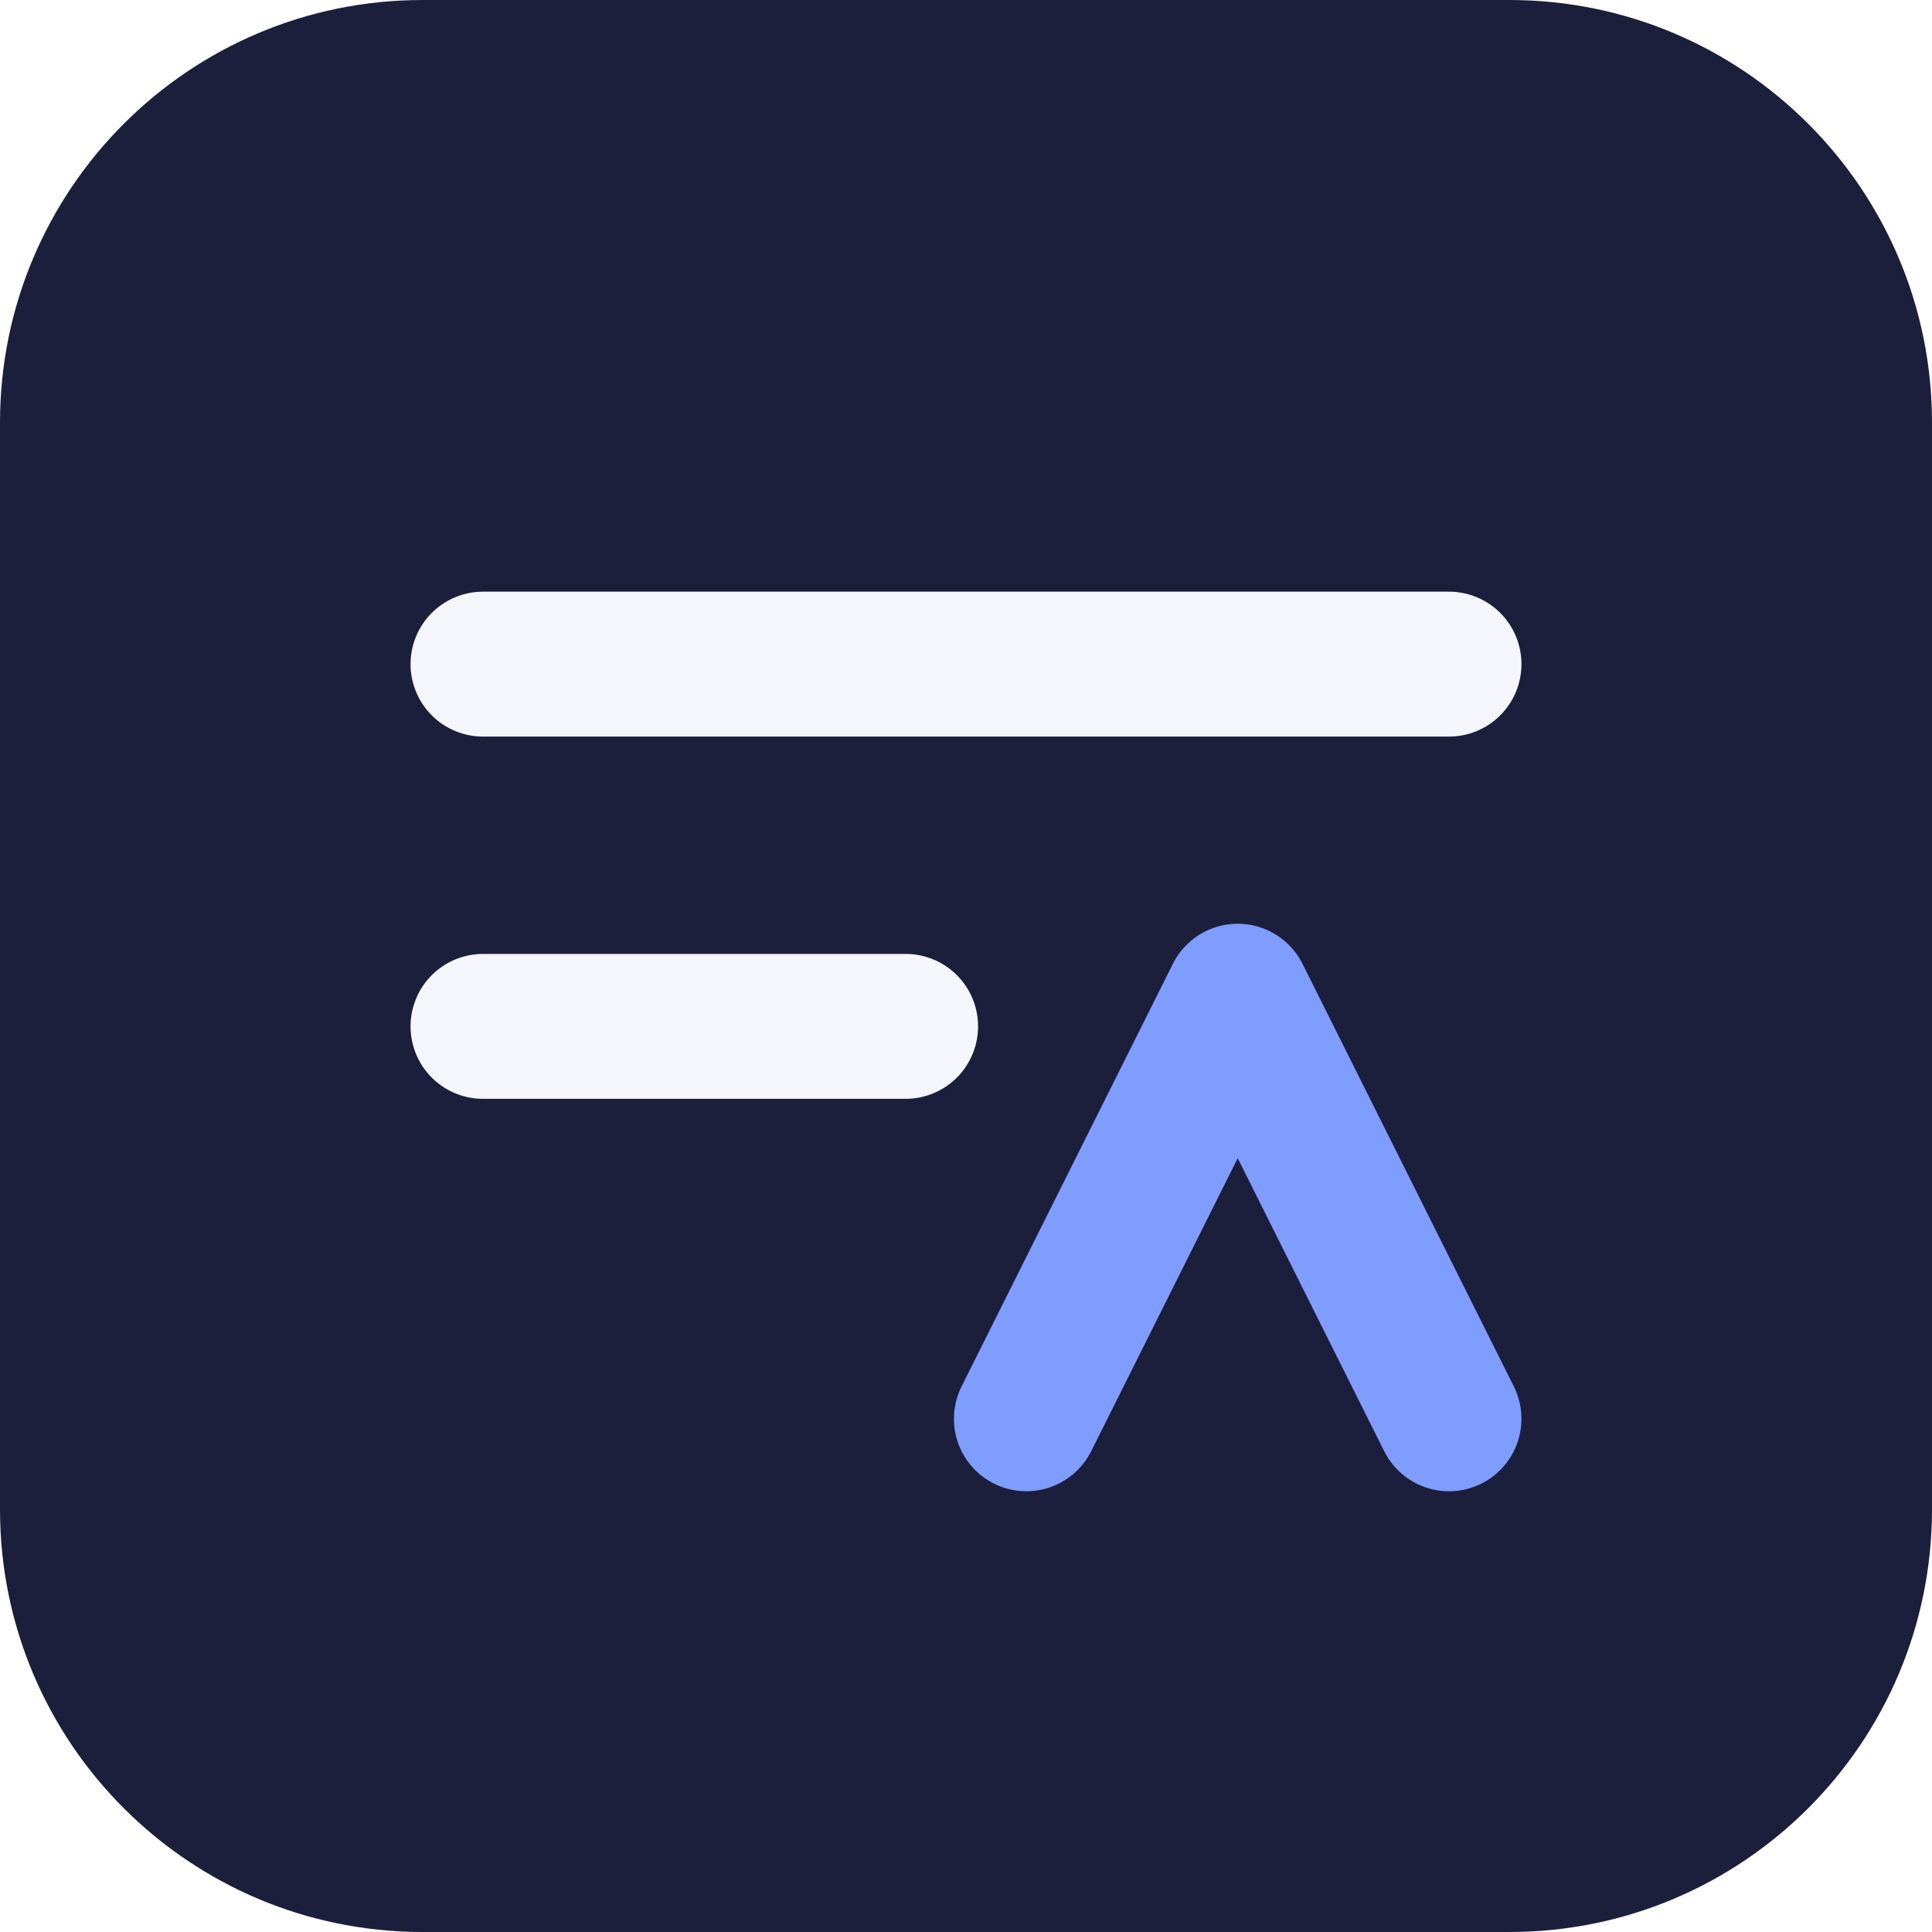
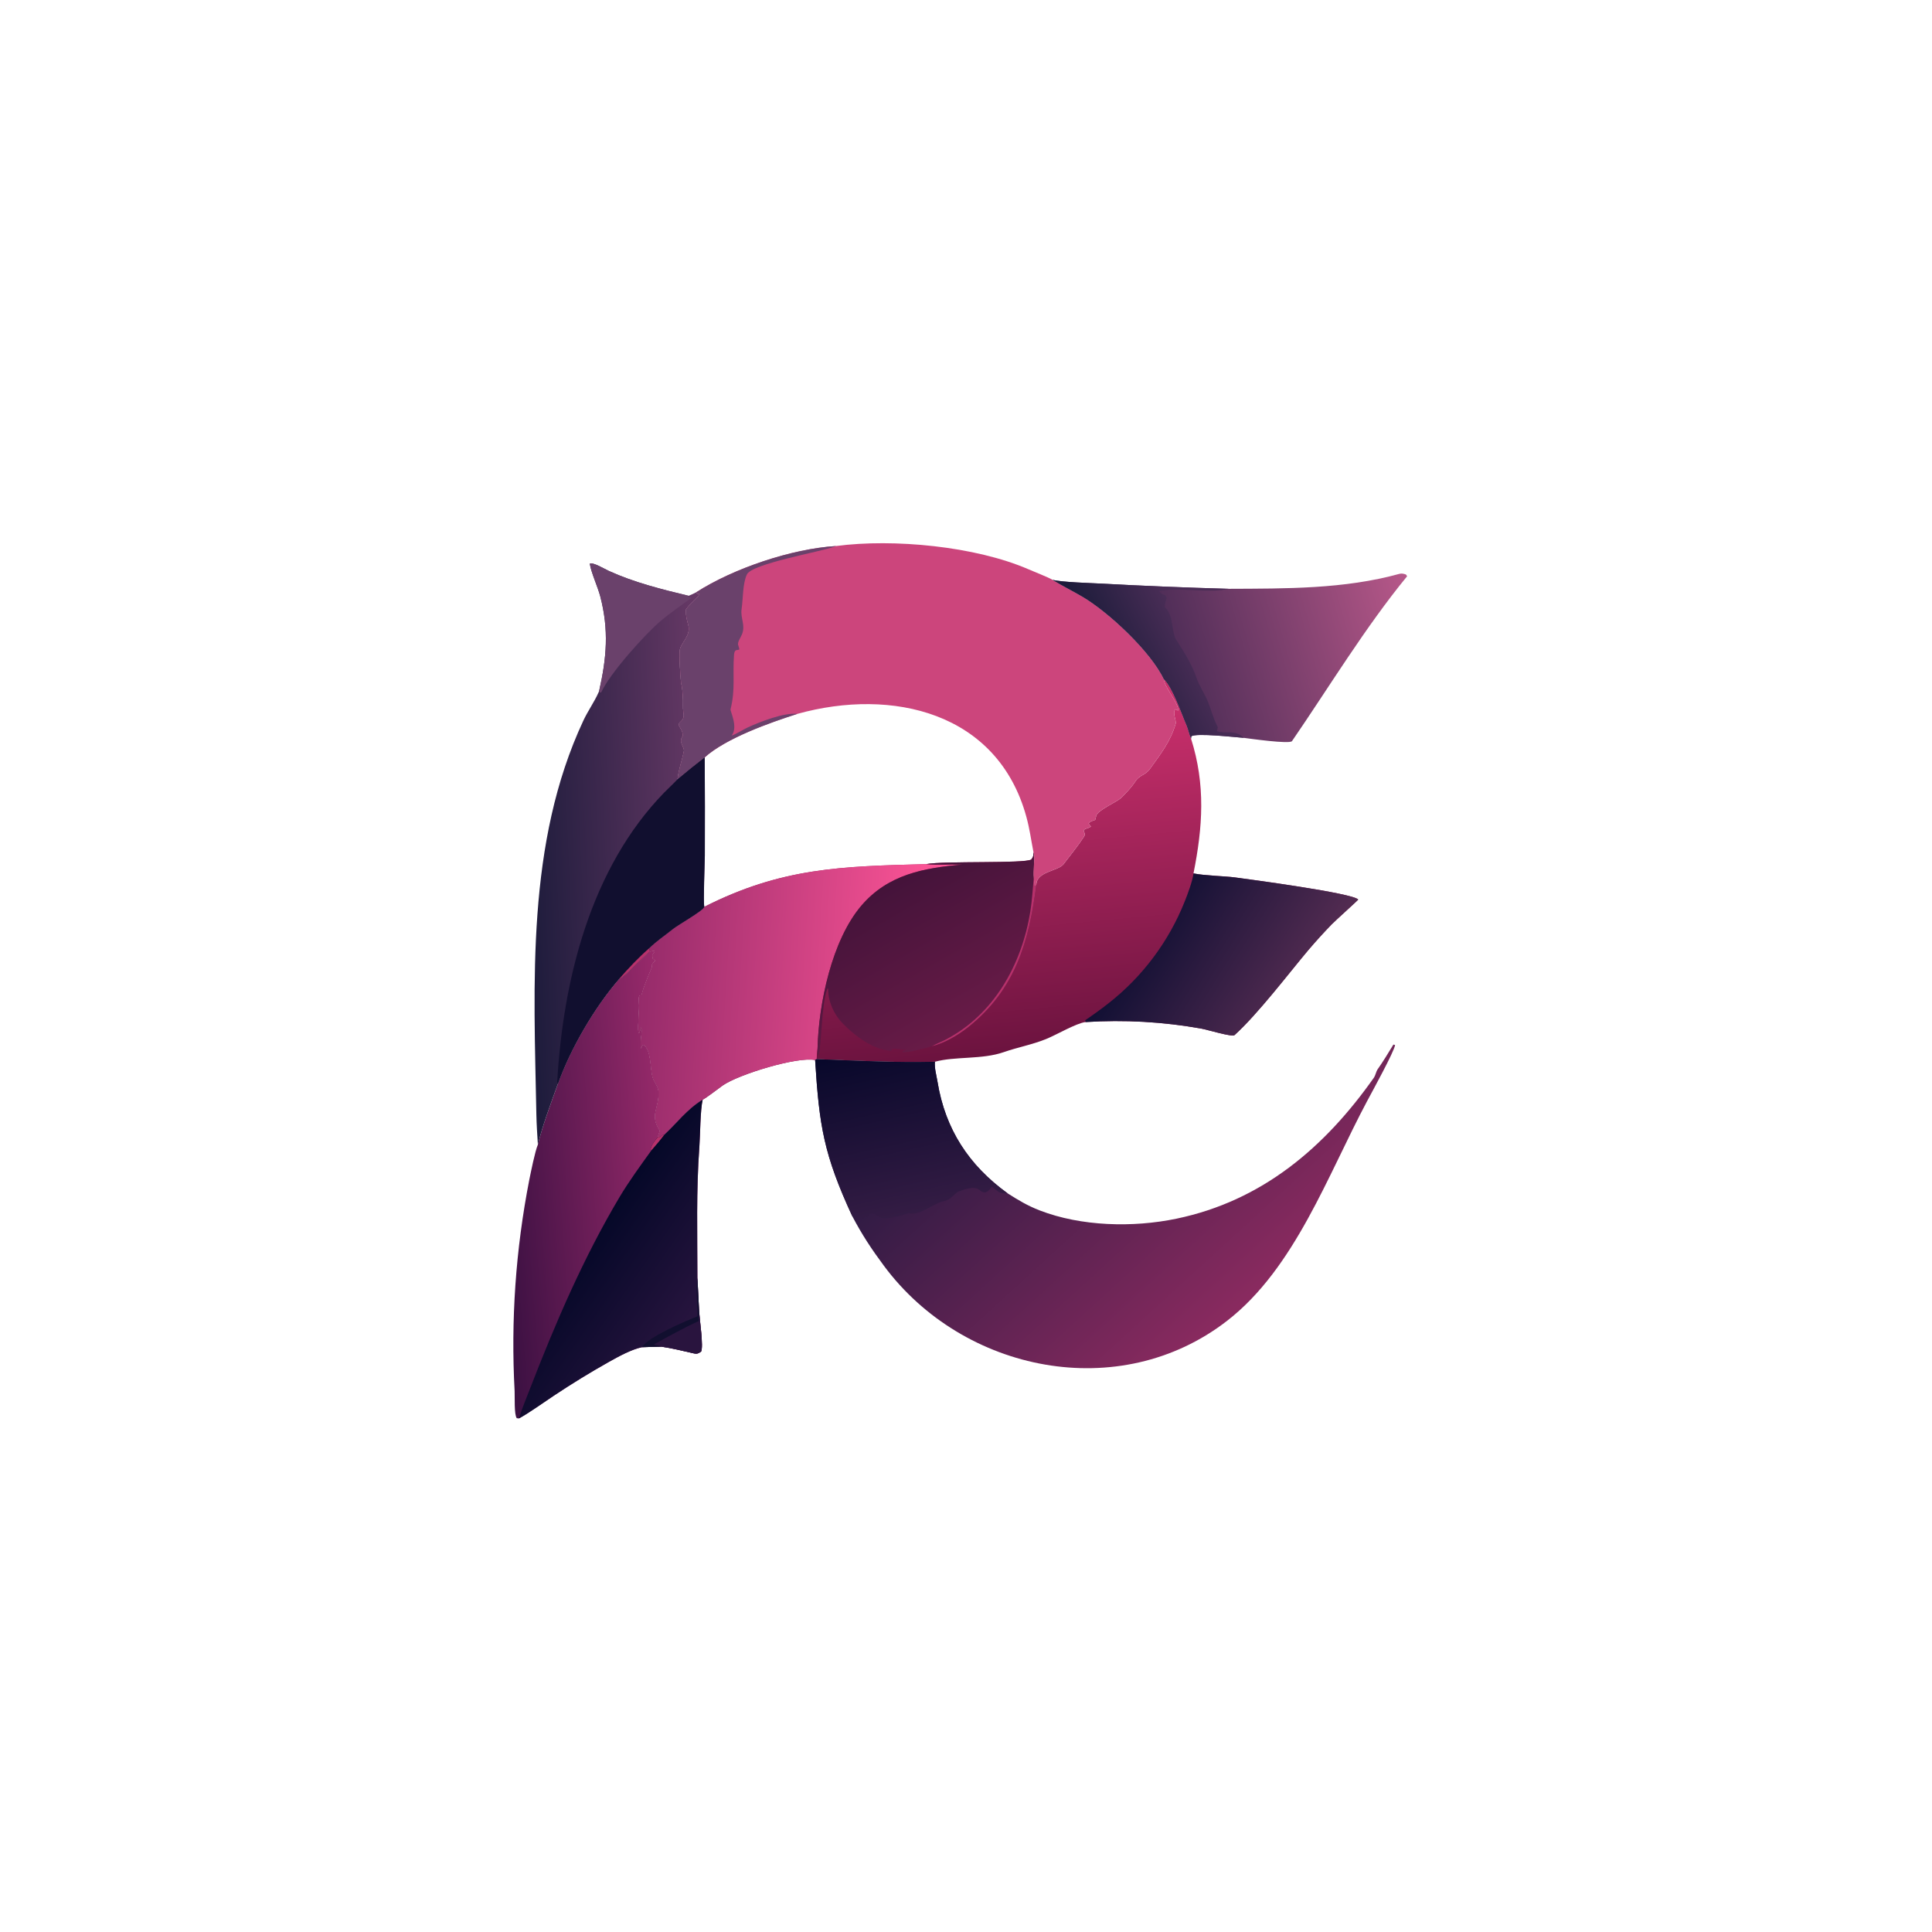
- <svg xmlns="http://www.w3.org/2000/svg" viewBox="0 0 32 32">
-   <rect width="32" height="32" rx="7" fill="#1B1F3B" />
-   <path d="M8 11h16M8 17h7" stroke="#F4F6FB" stroke-width="2.4" stroke-linecap="round" />
-   <path d="M17 23.5l3.5-7 3.5 7" fill="none" stroke="#7F9CFF" stroke-width="2.4" stroke-linecap="round" stroke-linejoin="round" />
+ <svg xmlns="http://www.w3.org/2000/svg" width="4096" height="4096" viewBox="0 0 4096 4096">
+   <defs>
+     <linearGradient id="gradient_0" gradientUnits="userSpaceOnUse" x1="2161.911" y1="2227.892" x2="2095.815" y2="1541.985">
+       <stop offset="0" stop-color="#6C133F" />
+       <stop offset="1" stop-color="#C82F6B" />
+     </linearGradient>
+   </defs>
+   <path fill="url(#gradient_0)" d="M2467.46 1439.76C2486.03 1457.26 2504.97 1513.3 2515.92 1538.44C2518.83 1545.14 2522.79 1561.71 2525.13 1565.96C2556.18 1664.09 2549.91 1753.36 2530.3 1851.69C2554.56 1856.61 2597.2 1857.38 2618.03 1860.18C2649.37 1864.4 2868.71 1893.53 2879.58 1907.13C2879.12 1908.55 2830.44 1952.28 2823.22 1959.76C2806.19 1977.35 2789.72 1995.48 2773.84 2014.12C2732.49 2063.24 2666.95 2149.59 2617.32 2194.5C2612.2 2199.13 2559.92 2183.01 2547.02 2180.74C2466 2166.23 2383.52 2161.57 2301.38 2166.86C2281.46 2169.32 2239.85 2194 2217.57 2202.95C2187.51 2215.03 2157.45 2220.34 2128 2230.63C2082.06 2246.7 2024.7 2239.21 1982.04 2251.03C1897.1 2253.02 1816.13 2248.75 1731.46 2245.49L1728.14 2247.38C1691.12 2239.54 1566.05 2277.46 1531.97 2301.44C1521.68 2308.68 1499.07 2326.57 1489.7 2331.45C1456.18 2351.89 1435.2 2381.07 1408.48 2405.64C1403.24 2406.54 1403.47 2407.02 1399.38 2410.64L1395.57 2410.09C1395.05 2405.01 1400.5 2399.13 1397.86 2395.02C1377.48 2363.28 1397.56 2349.95 1396.13 2316.76C1396.71 2303.78 1387.84 2296.06 1384.16 2285.11C1377.84 2266.31 1381.95 2227.25 1364.59 2214.98L1361.51 2216.03L1359.24 2222.83C1355.8 2207.38 1363.21 2187.38 1359.5 2177.48L1354.98 2189.8L1353.48 2189.37C1351.67 2167.82 1356.09 2145.18 1354.64 2123.39C1353.29 2103.23 1359.26 2114.44 1360.67 2108.24C1363.88 2094.11 1377.12 2062.64 1382.48 2050.27L1381.78 2046.44C1384.33 2041.41 1385.67 2040.68 1389.54 2036.51C1387.56 2034.77 1385.97 2033.5 1383.91 2031.87C1382.78 2022.7 1382.02 2026.45 1388 2017.86L1387.19 2015.09C1384.06 2015.92 1381.35 2016.58 1378.21 2017.3L1376.02 2010.61C1392.1 1994.7 1409.69 1983.36 1426.56 1969.66C1437.9 1960.44 1491.03 1930.87 1493.18 1922.54C1657.65 1839.26 1783.93 1836.78 1963.5 1832C2000.59 1824.8 2173.52 1831.26 2186.39 1822.13C2191.11 1815.63 2190.8 1814.98 2191.01 1806.57C2194.99 1812.8 2190 1847.03 2191.77 1860.95C2192.12 1866.65 2192.48 1872.01 2193.06 1877.71C2196.1 1877.08 2194.75 1877.73 2197.14 1875.8C2197.49 1847.26 2243.65 1846.98 2254.94 1832.01C2269.03 1813.32 2285.3 1793.65 2298.03 1773.94C2301.47 1768.61 2299.44 1767.07 2297.21 1760.94C2300.61 1755.57 2304.57 1757.95 2313.15 1752.23C2309.78 1748.8 2310.35 1749.55 2307.83 1745.91C2312.09 1740.64 2314.6 1741.09 2321.94 1738.22C2321.38 1740.08 2325.5 1724.92 2323.83 1729.63C2328.54 1716.32 2367.49 1701.12 2378.36 1690.24C2388.26 1680.33 2399.7 1667.86 2406.65 1657.38C2415.4 1642.68 2427.89 1644.23 2437.91 1630.21C2460.65 1598.41 2480.88 1573.12 2492.37 1534.92C2494.73 1527.09 2484.77 1511.4 2491.91 1503.66L2497.78 1506.64C2499.69 1491.5 2466.39 1453.15 2467.46 1439.76Z" />
+   <defs>
+     <linearGradient id="gradient_1" gradientUnits="userSpaceOnUse" x1="1354.333" y1="2104.678" x2="1941.134" y2="2141.408">
+       <stop offset="0" stop-color="#952B6A" />
+       <stop offset="1" stop-color="#FA5395" />
+     </linearGradient>
+   </defs>
+   <path fill="url(#gradient_1)" d="M1493.18 1922.54C1657.65 1839.26 1783.93 1836.78 1963.5 1832C1987.49 1834.35 2015.23 1832.15 2039.96 1832.97C1958.36 1840.19 1882.55 1853.98 1826.15 1920.06C1763.73 1993.18 1735.71 2127 1733.25 2222.49C1731.77 2231.7 1731.67 2236.07 1731.46 2245.49L1728.14 2247.38C1691.12 2239.54 1566.05 2277.46 1531.97 2301.44C1521.68 2308.68 1499.07 2326.57 1489.7 2331.45C1456.18 2351.89 1435.2 2381.07 1408.48 2405.64C1403.24 2406.54 1403.47 2407.02 1399.38 2410.64L1395.57 2410.09C1395.05 2405.01 1400.5 2399.13 1397.86 2395.02C1377.48 2363.28 1397.56 2349.95 1396.13 2316.76C1396.71 2303.78 1387.84 2296.06 1384.16 2285.11C1377.84 2266.31 1381.95 2227.25 1364.59 2214.98L1361.51 2216.03L1359.24 2222.83C1355.8 2207.38 1363.21 2187.38 1359.5 2177.48L1354.98 2189.8L1353.48 2189.37C1351.67 2167.82 1356.09 2145.18 1354.64 2123.39C1353.29 2103.23 1359.26 2114.44 1360.67 2108.24C1363.88 2094.11 1377.12 2062.64 1382.48 2050.27L1381.78 2046.44C1384.33 2041.41 1385.67 2040.68 1389.54 2036.51C1387.56 2034.77 1385.97 2033.5 1383.91 2031.87C1382.78 2022.7 1382.02 2026.45 1388 2017.86L1387.19 2015.09C1384.06 2015.92 1381.35 2016.58 1378.21 2017.3L1376.02 2010.61C1392.1 1994.7 1409.69 1983.36 1426.56 1969.66C1437.9 1960.44 1491.03 1930.87 1493.18 1922.54Z" />
+   <defs>
+     <linearGradient id="gradient_2" gradientUnits="userSpaceOnUse" x1="1907.466" y1="1861.536" x2="2076.777" y2="2159.624">
+       <stop offset="0" stop-color="#44133A" />
+       <stop offset="1" stop-color="#681B47" />
+     </linearGradient>
+   </defs>
+   <path fill="url(#gradient_2)" d="M2191.01 1806.57C2194.99 1812.8 2190 1847.03 2191.77 1860.95C2192.12 1866.65 2192.48 1872.01 2193.06 1877.71C2196.1 1877.08 2194.75 1877.73 2197.14 1875.8C2181.51 1996.11 2152.79 2097.69 2052.41 2177.75C2031.46 2194.46 2002.09 2211.66 1975.8 2217.93C1965.05 2221.8 1922.57 2232.94 1913.19 2230.55L1913.77 2228.73L1921.03 2226.19C1913.19 2225.18 1897.72 2222.23 1891.02 2223.91L1889.87 2227.8C1851.89 2226.41 1811.83 2195.81 1786.27 2169.45C1767.65 2150.24 1755.79 2123.41 1755.8 2096.49L1754.41 2095.17C1740.89 2127.12 1741.93 2223.31 1734.95 2237.62C1732.29 2233.03 1733.33 2228.7 1733.25 2222.49C1735.71 2127 1763.73 1993.18 1826.15 1920.06C1882.55 1853.98 1958.36 1840.19 2039.96 1832.97C2015.23 1832.15 1987.49 1834.35 1963.5 1832C2000.59 1824.8 2173.52 1831.26 2186.39 1822.13C2191.11 1815.63 2190.8 1814.98 2191.01 1806.57Z" />
+   <path fill="#B7316B" d="M1975.8 2217.93C1984.56 2213.28 1994 2209.63 2002.9 2205.1C2106.98 2152.11 2166.32 2044.8 2184.36 1932.47C2188.31 1907.84 2189.27 1885.46 2191.77 1860.95C2192.12 1866.65 2192.48 1872.01 2193.06 1877.71C2196.1 1877.08 2194.75 1877.73 2197.14 1875.8C2181.51 1996.11 2152.79 2097.69 2052.41 2177.75C2031.46 2194.46 2002.09 2211.66 1975.8 2217.93Z" />
+   <defs>
+     <linearGradient id="gradient_3" gradientUnits="userSpaceOnUse" x1="2450.587" y1="1942.394" x2="2734.312" y2="2120.17">
+       <stop offset="0" stop-color="#121034" />
+       <stop offset="1" stop-color="#522B51" />
+     </linearGradient>
+   </defs>
+   <path fill="url(#gradient_3)" d="M2530.3 1851.69C2554.56 1856.61 2597.2 1857.38 2618.03 1860.18C2649.37 1864.4 2868.71 1893.53 2879.58 1907.13C2879.12 1908.55 2830.44 1952.28 2823.22 1959.76C2806.19 1977.35 2789.72 1995.48 2773.84 2014.12C2732.49 2063.24 2666.95 2149.59 2617.32 2194.5C2612.2 2199.13 2559.92 2183.01 2547.02 2180.74C2466 2166.23 2383.52 2161.57 2301.38 2166.86L2300.84 2162.92C2317.51 2151.67 2333.79 2139.85 2349.64 2127.47C2421.66 2071.17 2477.48 1996.79 2511.4 1911.91C2517.67 1896.5 2528.35 1867.86 2530.3 1851.69Z" />
+   <path fill="#CC457C" d="M1772.7 1157.6C1894.51 1141.53 2068.01 1158.21 2180.13 1206.79C2190.04 1211.08 2223.46 1224.4 2231.59 1229.28L2233.12 1230.23C2252.51 1242.13 2274.19 1252.82 2294.8 1264.93C2350.37 1297.57 2439.93 1381.49 2467.46 1439.76C2466.39 1453.15 2499.69 1491.5 2497.78 1506.64L2491.91 1503.66C2484.77 1511.4 2494.73 1527.09 2492.37 1534.92C2480.88 1573.12 2460.65 1598.41 2437.91 1630.21C2427.89 1644.23 2415.4 1642.68 2406.65 1657.38C2399.7 1667.86 2388.26 1680.33 2378.36 1690.24C2367.49 1701.12 2328.54 1716.32 2323.83 1729.63C2325.5 1724.92 2321.38 1740.08 2321.94 1738.22C2314.6 1741.09 2312.09 1740.64 2307.83 1745.91C2310.35 1749.55 2309.78 1748.8 2313.15 1752.23C2304.57 1757.95 2300.61 1755.57 2297.21 1760.94C2299.44 1767.07 2301.47 1768.61 2298.03 1773.94C2285.3 1793.65 2269.03 1813.32 2254.94 1832.01C2243.65 1846.98 2197.49 1847.26 2197.14 1875.8C2194.75 1877.73 2196.1 1877.08 2193.06 1877.71C2192.48 1872.01 2192.12 1866.65 2191.77 1860.95C2190 1847.03 2194.99 1812.8 2191.01 1806.57C2185.85 1780.29 2183.16 1757.81 2175.81 1731.14C2114.89 1509.99 1891.84 1457.58 1690.42 1513.5C1632.48 1531.99 1539.93 1564.59 1494.06 1605.64C1474.49 1620.71 1455.26 1636.22 1436.39 1652.14C1439.03 1630.2 1445.69 1613.91 1449.83 1592.89C1451.81 1582.8 1437.41 1574.22 1447.39 1560.8C1448.33 1551.42 1443.81 1546.34 1438.84 1537.34L1440.22 1532.6C1455.49 1519.98 1447.38 1514.75 1448 1496.16C1448.53 1480.41 1447.29 1465.18 1444.76 1449.65L1444.69 1452.89C1442.83 1442.77 1439.04 1385.95 1441.76 1375.64C1445.23 1362.45 1464.66 1346.61 1459.51 1326.21C1456.18 1312.99 1454.09 1306.98 1454.35 1295.19L1454.43 1292.12C1462.99 1279.31 1478.95 1268.74 1483.52 1259.08L1478.81 1259.45L1475.81 1255.81C1555.16 1204.84 1678.15 1163.47 1772.7 1157.6Z" />
+   <path fill="#6A416B" d="M1475.81 1255.81C1555.16 1204.84 1678.15 1163.47 1772.7 1157.6L1769.1 1158.97C1739.54 1169.93 1593.87 1195.01 1583.4 1217.97C1574.23 1238.1 1575.59 1268.82 1572.27 1290.97C1569.32 1310.71 1581.05 1324.99 1573.03 1344.94C1570.58 1351.04 1562.82 1361.82 1565.01 1367.68C1566.18 1370.8 1566.93 1373.56 1567.56 1376.8C1563.17 1379.77 1557.21 1374.63 1556.16 1388.63C1553.08 1429.9 1559.4 1461.99 1548.77 1503.89C1547.82 1507.66 1565.49 1541.52 1551.1 1559.46C1561.33 1556.12 1575.8 1546.48 1586.06 1541.83C1611.83 1530.14 1662.03 1510.32 1690.42 1513.5C1632.48 1531.99 1539.93 1564.59 1494.06 1605.64C1474.49 1620.71 1455.26 1636.22 1436.39 1652.14C1439.03 1630.2 1445.69 1613.91 1449.83 1592.89C1451.81 1582.8 1437.41 1574.22 1447.39 1560.8C1448.33 1551.42 1443.81 1546.34 1438.84 1537.34L1440.22 1532.6C1455.49 1519.98 1447.38 1514.75 1448 1496.16C1448.53 1480.41 1447.29 1465.18 1444.76 1449.65L1444.69 1452.89C1442.83 1442.77 1439.04 1385.95 1441.76 1375.64C1445.23 1362.45 1464.66 1346.61 1459.51 1326.21C1456.18 1312.99 1454.09 1306.98 1454.35 1295.19L1454.43 1292.12C1462.99 1279.31 1478.95 1268.74 1483.52 1259.08L1478.81 1259.45L1475.81 1255.81Z" />
+   <defs>
+     <linearGradient id="gradient_4" gradientUnits="userSpaceOnUse" x1="2168.773" y1="2244.001" x2="2637.671" y2="2757.163">
+       <stop offset="0" stop-color="#301B44" />
+       <stop offset="1" stop-color="#892A5F" />
+     </linearGradient>
+   </defs>
+   <path fill="url(#gradient_4)" d="M2135.92 2529.76C2158.59 2544.24 2178.49 2556.21 2204.11 2566.13C2292.08 2600.2 2402.08 2602.89 2494.22 2583.7C2675.72 2545.91 2808.52 2432.96 2913.01 2284.41C2915.74 2280.53 2917.99 2270.88 2920.1 2267.88C2932.3 2250.57 2943.13 2232.6 2954.11 2214.58L2957.69 2215.51C2955.99 2229.26 2908.37 2315.77 2898.41 2334.43C2815.25 2490.23 2745.32 2688.5 2602.01 2799.85C2374.1 2976.93 2042.19 2909.94 1874.1 2683.71C1847.44 2647.84 1827.82 2618.09 1806.87 2578.42C1746.51 2447.7 1736.93 2387.35 1728.14 2247.38L1731.46 2245.49C1816.13 2248.75 1897.1 2253.02 1982.04 2251.03C1980.87 2264.96 1985.39 2279.97 1987.64 2293.76C2004.06 2394.12 2054.11 2470.52 2135.92 2529.76Z" />
+   <defs>
+     <linearGradient id="gradient_5" gradientUnits="userSpaceOnUse" x1="1873.08" y1="2220.363" x2="1949.854" y2="2570.277">
+       <stop offset="0" stop-color="#08082B" />
+       <stop offset="1" stop-color="#341C44" />
+     </linearGradient>
+   </defs>
+   <path fill="url(#gradient_5)" d="M1731.46 2245.49C1816.13 2248.75 1897.1 2253.02 1982.04 2251.03C1980.87 2264.96 1985.39 2279.97 1987.64 2293.76C2004.06 2394.12 2054.11 2470.52 2135.92 2529.76C2119.63 2531.77 2116.93 2526.47 2102.5 2515.65C2098.41 2522.3 2096.44 2524.7 2089.37 2527.96C2073.16 2529.09 2079.86 2508.03 2034.01 2525.53L2033.96 2525.01C2020.25 2532.53 2016.23 2543.35 2002.41 2546.07C1978.41 2550.8 1950.83 2578.18 1926.26 2572.16L1923.67 2573.09C1912.48 2576.97 1877.88 2586.76 1867.03 2581.29C1859.7 2577.6 1857.01 2573.52 1846.88 2572.59C1841.83 2575.3 1841.88 2576.27 1838.48 2581.1L1833.64 2579.23C1832.27 2581.32 1830.87 2583.4 1829.45 2585.46L1827.97 2583.42C1822.6 2576.14 1819.35 2570.61 1809.8 2569.35C1807.45 2574.32 1808.01 2572.99 1806.87 2578.42C1746.51 2447.7 1736.93 2387.35 1728.14 2247.38L1731.46 2245.49Z" />
+   <defs>
+     <linearGradient id="gradient_6" gradientUnits="userSpaceOnUse" x1="1061.959" y1="2517.432" x2="1424.422" y2="2488.377">
+       <stop offset="0" stop-color="#3D1143" />
+       <stop offset="1" stop-color="#992A6B" />
+     </linearGradient>
+   </defs>
+   <path fill="url(#gradient_6)" d="M1378.21 2017.3C1381.35 2016.58 1384.06 2015.92 1387.19 2015.09L1388 2017.86C1382.02 2026.45 1382.78 2022.7 1383.91 2031.87C1385.97 2033.5 1387.56 2034.77 1389.54 2036.51C1385.67 2040.68 1384.33 2041.41 1381.78 2046.44L1382.48 2050.27C1377.12 2062.64 1363.88 2094.11 1360.67 2108.24C1359.26 2114.44 1353.29 2103.23 1354.64 2123.39C1356.09 2145.18 1351.67 2167.82 1353.48 2189.37L1354.98 2189.8L1359.5 2177.48C1363.21 2187.38 1355.8 2207.38 1359.24 2222.83L1361.51 2216.03L1364.59 2214.98C1381.95 2227.25 1377.84 2266.31 1384.16 2285.11C1387.84 2296.06 1396.71 2303.78 1396.13 2316.76C1397.56 2349.95 1377.48 2363.28 1397.86 2395.02C1400.5 2399.13 1395.05 2405.01 1395.57 2410.09L1399.38 2410.64C1403.47 2407.02 1403.24 2406.54 1408.48 2405.64C1435.2 2381.07 1456.18 2351.89 1489.7 2331.45C1484.5 2353.58 1484.53 2406.72 1482.75 2430.78C1475.84 2524.21 1478.54 2616.12 1478.57 2709.4L1482.26 2781.45C1483.65 2800.79 1491.49 2854.62 1486.44 2865.39C1481.35 2869.03 1478.22 2870.89 1471.06 2869.29C1446.39 2863.78 1427.4 2858.74 1402.14 2855L1361.25 2856.14C1338.93 2860.78 1311.7 2875.74 1291.63 2886.93C1251.72 2909.39 1212.65 2933.32 1174.52 2958.68C1153.46 2972.6 1121.23 2995.84 1100.23 3007.15L1095.65 3006.73C1089.76 2999.36 1091.61 2961.43 1091.04 2949.29C1082.84 2799.2 1093.3 2648.67 1122.17 2501.15C1125.53 2484.64 1134.32 2440.72 1140.33 2426.71C1149.15 2389.46 1169.39 2334.72 1182.85 2297.8C1208.88 2223.88 1260.88 2134.65 1312.61 2075.35C1321.6 2074.42 1363.66 2027.92 1378.21 2017.3Z" />
+   <defs>
+     <linearGradient id="gradient_7" gradientUnits="userSpaceOnUse" x1="1246.307" y1="2634.44" x2="1470.208" y2="2790.57">
+       <stop offset="0" stop-color="#050828" />
+       <stop offset="1" stop-color="#27143E" />
+     </linearGradient>
+   </defs>
+   <path fill="url(#gradient_7)" d="M1408.48 2405.64C1435.2 2381.07 1456.18 2351.89 1489.7 2331.45C1484.5 2353.58 1484.53 2406.72 1482.75 2430.78C1475.84 2524.21 1478.54 2616.12 1478.57 2709.4L1482.26 2781.45C1483.65 2800.79 1491.49 2854.62 1486.44 2865.39C1481.35 2869.03 1478.22 2870.89 1471.06 2869.29C1446.39 2863.78 1427.4 2858.74 1402.14 2855L1361.25 2856.14C1338.93 2860.78 1311.7 2875.74 1291.63 2886.93C1251.72 2909.39 1212.65 2933.32 1174.52 2958.68C1153.46 2972.6 1121.23 2995.84 1100.23 3007.15C1106.27 2987 1115.39 2965.46 1123.11 2945.51C1177.15 2805.85 1236.81 2666.76 1313.51 2537.88C1333.53 2504.23 1358.19 2470.63 1380.88 2439.05L1379.4 2436.41C1381.18 2426.76 1389.07 2417.13 1395.57 2410.09L1399.38 2410.64C1403.47 2407.02 1403.24 2406.54 1408.48 2405.64Z" />
+   <path fill="#29143E" d="M1482.26 2781.45C1483.65 2800.79 1491.49 2854.62 1486.44 2865.39C1481.35 2869.03 1478.22 2870.89 1471.06 2869.29C1446.39 2863.78 1427.4 2858.74 1402.14 2855C1395.06 2851.14 1393.51 2853.35 1386.28 2850.26C1415.39 2834.23 1451.67 2814.05 1481.41 2800.76L1482.26 2781.45Z" />
+   <path fill="#110F2F" d="M1478.57 2709.4L1482.26 2781.45L1481.41 2800.76C1451.67 2814.05 1415.39 2834.23 1386.28 2850.26C1393.51 2853.35 1395.06 2851.14 1402.14 2855L1361.25 2856.14C1372.7 2835.06 1453.87 2800.44 1478.83 2790.72C1479 2767.16 1474.91 2730.85 1478.57 2709.4Z" />
+   <path fill="#B7316B" d="M1395.57 2410.09L1399.38 2410.64C1403.47 2407.02 1403.24 2406.54 1408.48 2405.64C1399.25 2417.83 1390.97 2427.52 1380.88 2439.05L1379.4 2436.41C1381.18 2426.76 1389.07 2417.13 1395.57 2410.09Z" />
+   <defs>
+     <linearGradient id="gradient_8" gradientUnits="userSpaceOnUse" x1="1120.883" y1="1837.143" x2="1499.891" y2="1820.823">
+       <stop offset="0" stop-color="#1E1C3C" />
+       <stop offset="1" stop-color="#673966" />
+     </linearGradient>
+   </defs>
+   <path fill="url(#gradient_8)" d="M1270.15 1465.24C1286.07 1395.28 1291.3 1335.66 1272.56 1264.21C1267.31 1244.22 1252.93 1212.84 1250.42 1195.01C1257.67 1191.6 1281.2 1206.05 1290.86 1210.46C1344.52 1234.91 1402.72 1249.38 1459.92 1263.15C1465.41 1261.13 1470.54 1258.39 1475.81 1255.81L1478.81 1259.45L1483.52 1259.08C1478.95 1268.74 1462.99 1279.31 1454.43 1292.12L1454.35 1295.19C1454.09 1306.98 1456.18 1312.99 1459.51 1326.21C1464.66 1346.61 1445.23 1362.45 1441.76 1375.64C1439.04 1385.95 1442.83 1442.77 1444.69 1452.89L1444.76 1449.65C1447.29 1465.18 1448.53 1480.41 1448 1496.16C1447.38 1514.75 1455.49 1519.98 1440.22 1532.6L1438.84 1537.34C1443.81 1546.34 1448.33 1551.42 1447.39 1560.8C1437.41 1574.22 1451.81 1582.8 1449.83 1592.89C1445.69 1613.91 1439.03 1630.2 1436.39 1652.14C1455.26 1636.22 1474.49 1620.71 1494.06 1605.64C1494.5 1675.12 1494.58 1744.6 1494.3 1814.08C1494.12 1830.71 1490.75 1912.39 1493.18 1922.54C1491.03 1930.87 1437.9 1960.44 1426.56 1969.66C1409.69 1983.36 1392.1 1994.7 1376.02 2010.61L1378.21 2017.3C1363.66 2027.92 1321.6 2074.42 1312.61 2075.35C1260.88 2134.65 1208.88 2223.88 1182.85 2297.8C1169.39 2334.72 1149.15 2389.46 1140.33 2426.71C1139.07 2405.94 1137.54 2383.82 1137.14 2363.13C1131.84 2083.71 1115.28 1787.25 1236.92 1527.41C1246.13 1507.74 1260.02 1487.98 1268.56 1468.87L1270.15 1465.24Z" />
+   <path fill="#110F2F" d="M1436.39 1652.14C1455.26 1636.22 1474.49 1620.71 1494.06 1605.64C1494.5 1675.12 1494.58 1744.6 1494.3 1814.08C1494.12 1830.71 1490.75 1912.39 1493.18 1922.54C1491.03 1930.87 1437.9 1960.44 1426.56 1969.66C1409.69 1983.36 1392.1 1994.7 1376.02 2010.61L1378.21 2017.3C1363.66 2027.92 1321.6 2074.42 1312.61 2075.35C1260.88 2134.65 1208.88 2223.88 1182.85 2297.8C1182.25 2296.65 1181.22 2294.92 1181.29 2293.63C1193.79 2076.78 1252.35 1840.58 1407.97 1680.48C1417.37 1670.8 1427.24 1662.06 1436.39 1652.14Z" />
+   <path fill="#B7316B" d="M1312.61 2075.35C1333.85 2051.28 1351.66 2031.99 1376.02 2010.61L1378.21 2017.3C1363.66 2027.92 1321.6 2074.42 1312.61 2075.35Z" />
+   <path fill="#6A416B" d="M1270.15 1465.24C1286.07 1395.28 1291.3 1335.66 1272.56 1264.21C1267.31 1244.22 1252.93 1212.84 1250.42 1195.01C1257.67 1191.6 1281.2 1206.05 1290.86 1210.46C1344.52 1234.91 1402.72 1249.38 1459.92 1263.15L1458.38 1266.09C1462.4 1266.38 1463.9 1265.69 1466.01 1267.5C1447.13 1280.95 1419.34 1300.86 1402.34 1315.06C1367.54 1344.14 1292.84 1427.88 1274.72 1467.7L1272 1468.54L1270.15 1465.24Z" />
+   <defs>
+     <linearGradient id="gradient_9" gradientUnits="userSpaceOnUse" x1="2507.174" y1="1432.602" x2="2992.169" y2="1295.177">
+       <stop offset="0" stop-color="#502E58" />
+       <stop offset="1" stop-color="#B55788" />
+     </linearGradient>
+   </defs>
+   <path fill="url(#gradient_9)" d="M2604.66 1248.32C2725.33 1247.78 2849.82 1249.07 2967.14 1216.53C2971.59 1215.3 2976.56 1216.43 2980.7 1218L2983.23 1221.67C2894.3 1330.11 2818.39 1455.77 2739.14 1571.23C2734.46 1578.04 2648.56 1565.84 2637.24 1564.35C2618.2 1562.93 2536.45 1553.55 2525.61 1561.02L2525.13 1565.96C2522.79 1561.71 2518.83 1545.14 2515.92 1538.44C2504.97 1513.3 2486.03 1457.26 2467.46 1439.76C2439.93 1381.49 2350.37 1297.57 2294.8 1264.93C2274.19 1252.82 2252.51 1242.13 2233.12 1230.23L2231.59 1229.28C2250.53 1234.37 2313.39 1236.16 2334.74 1237.28C2424.66 1242.21 2514.64 1245.89 2604.66 1248.32Z" />
+   <defs>
+     <linearGradient id="gradient_10" gradientUnits="userSpaceOnUse" x1="2354.132" y1="1427.93" x2="2512.299" y2="1351.257">
+       <stop offset="0" stop-color="#1D1C3B" />
+       <stop offset="1" stop-color="#492D56" />
+     </linearGradient>
+   </defs>
+   <path fill="url(#gradient_10)" d="M2231.59 1229.28C2250.53 1234.37 2313.39 1236.16 2334.74 1237.28C2424.66 1242.21 2514.64 1245.89 2604.66 1248.32C2563.57 1258.38 2499.18 1244.17 2457.74 1253.12C2461.86 1262.01 2471.89 1259.33 2473.08 1266.36C2473.86 1273.1 2465.36 1284.89 2471.57 1289.83C2486.95 1302.08 2484.44 1341.81 2493 1355.31C2511.29 1384.18 2526.34 1406.62 2537.73 1439.8C2542.69 1454.27 2554.86 1472.35 2560.56 1486.91C2568.17 1505.02 2571.92 1523 2581.83 1541.66L2580.04 1550.15C2598.57 1556.94 2617.84 1545.46 2637.24 1564.35C2618.2 1562.93 2536.45 1553.55 2525.61 1561.02L2525.13 1565.96C2522.79 1561.71 2518.83 1545.14 2515.92 1538.44C2504.97 1513.3 2486.03 1457.26 2467.46 1439.76C2439.93 1381.49 2350.37 1297.57 2294.8 1264.93C2274.19 1252.82 2252.51 1242.13 2233.12 1230.23L2231.59 1229.28Z" />
</svg>
